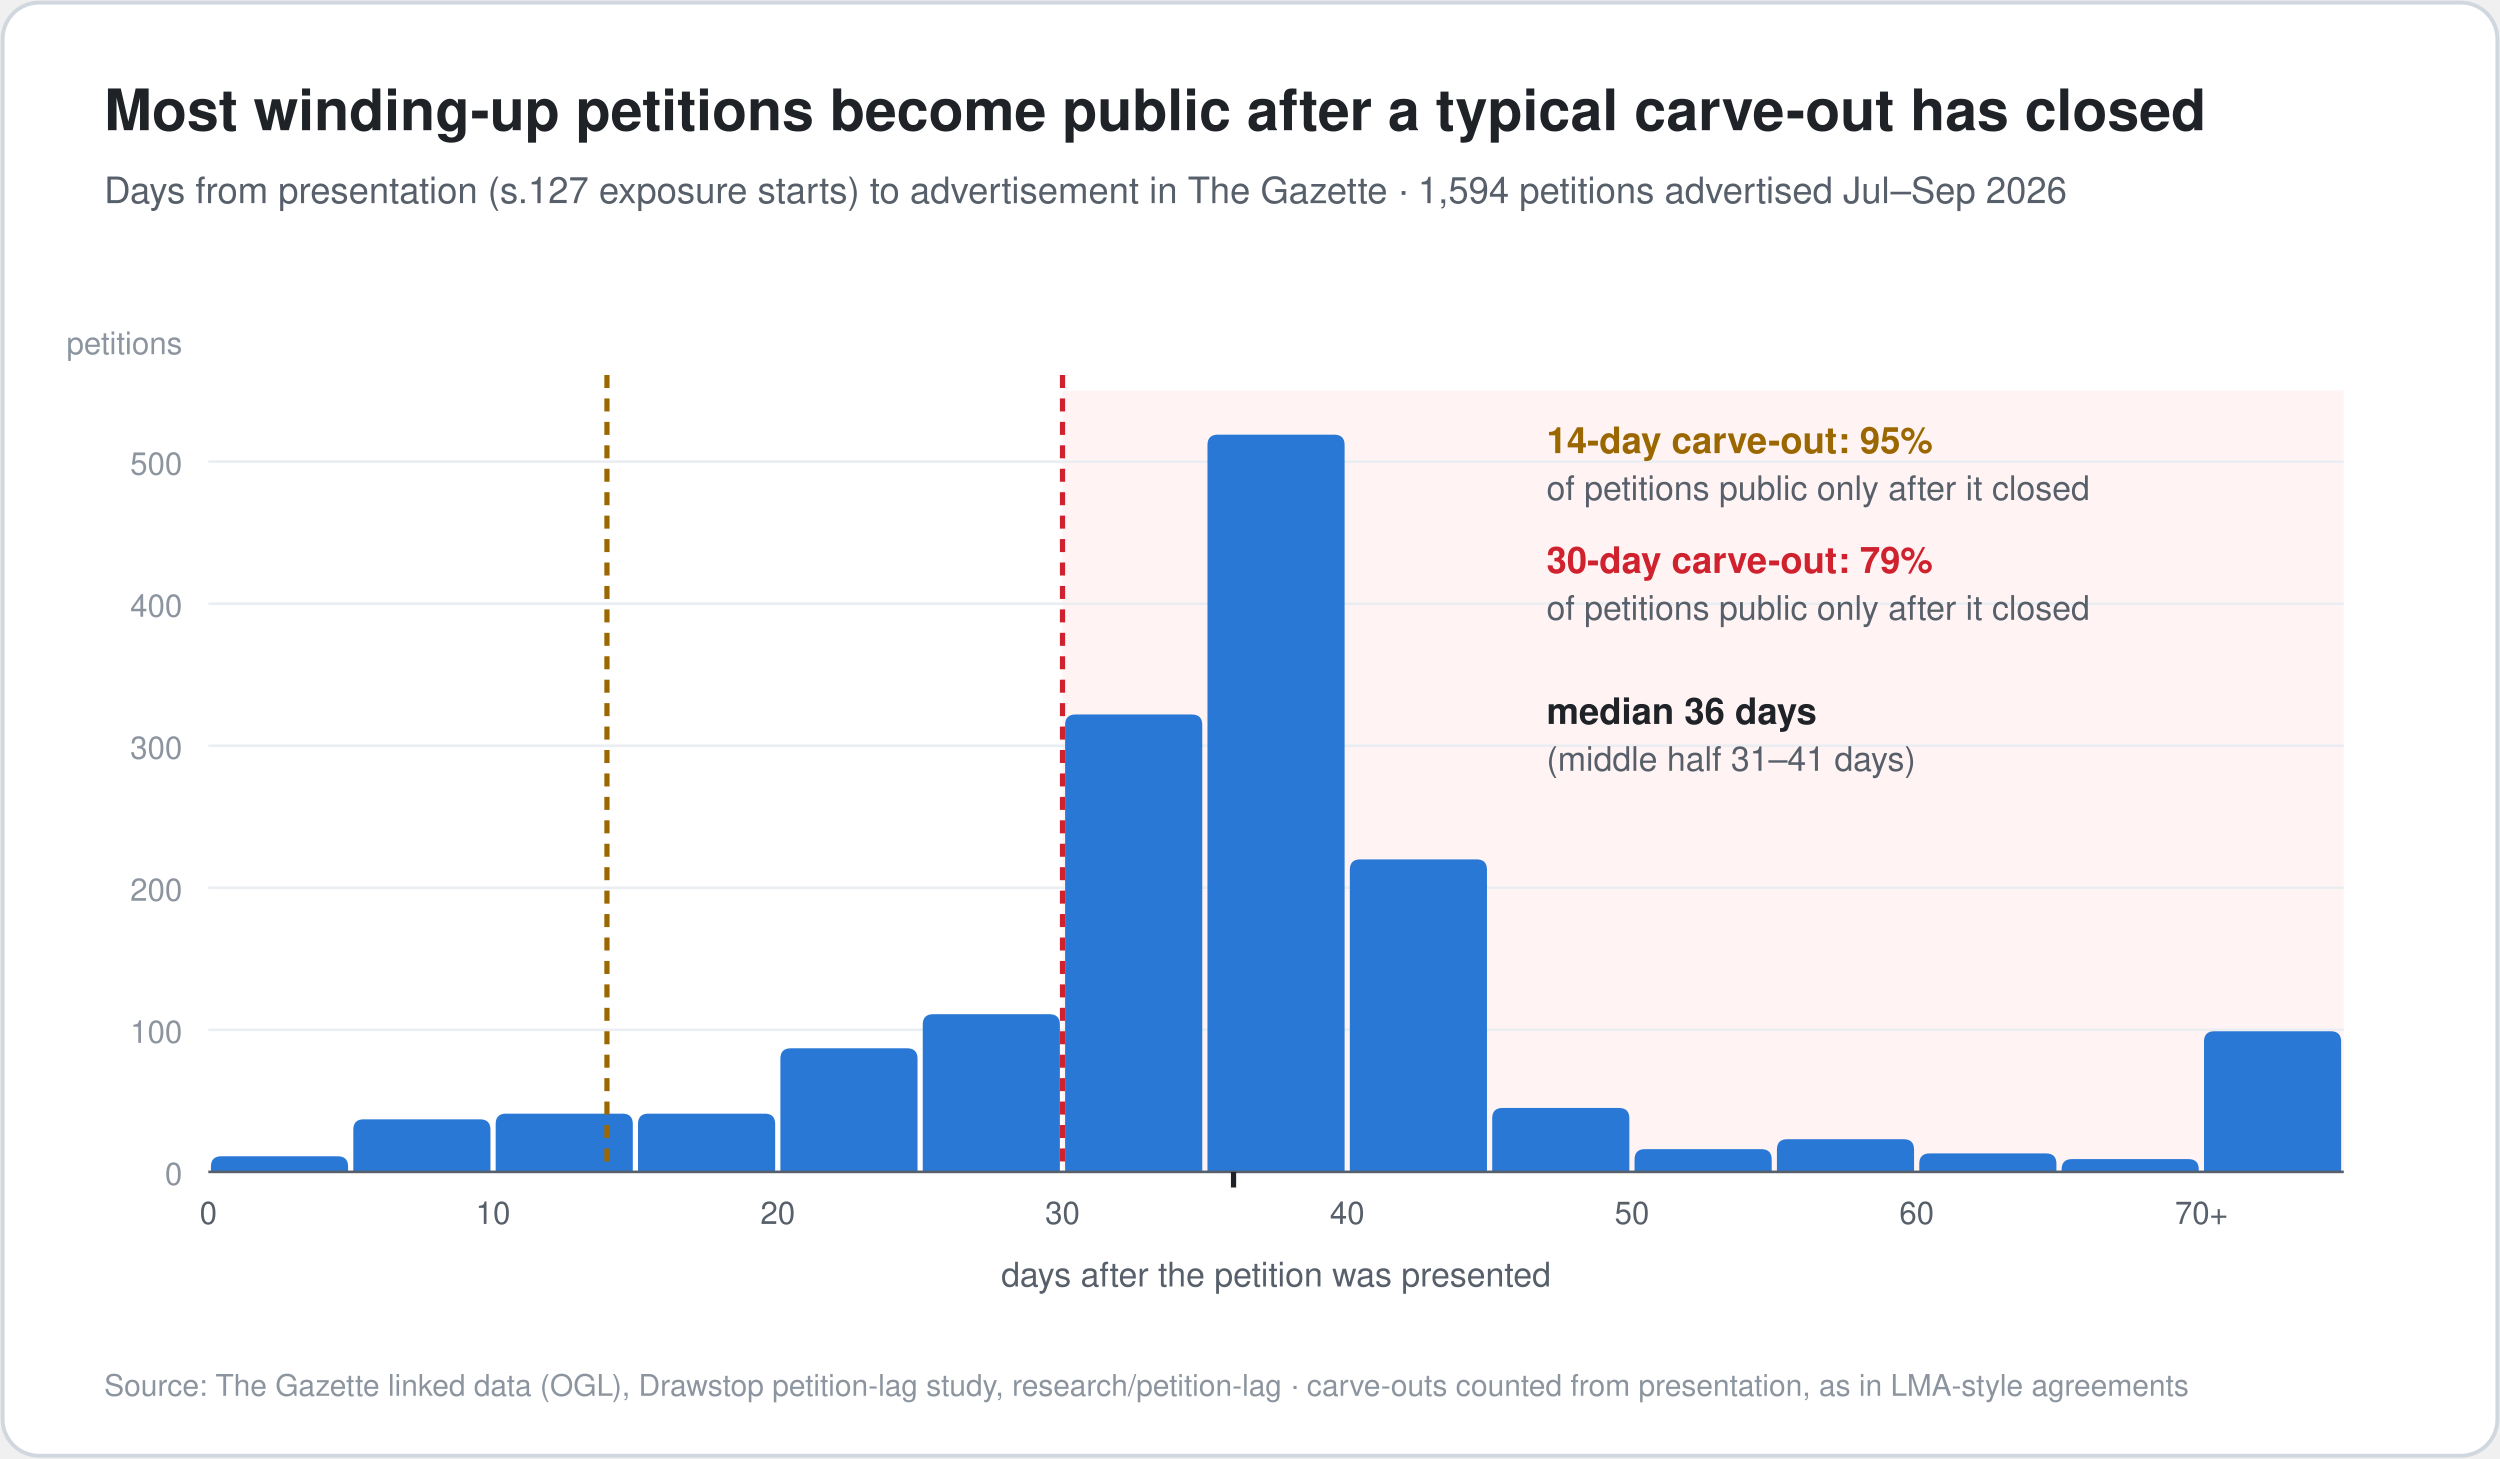
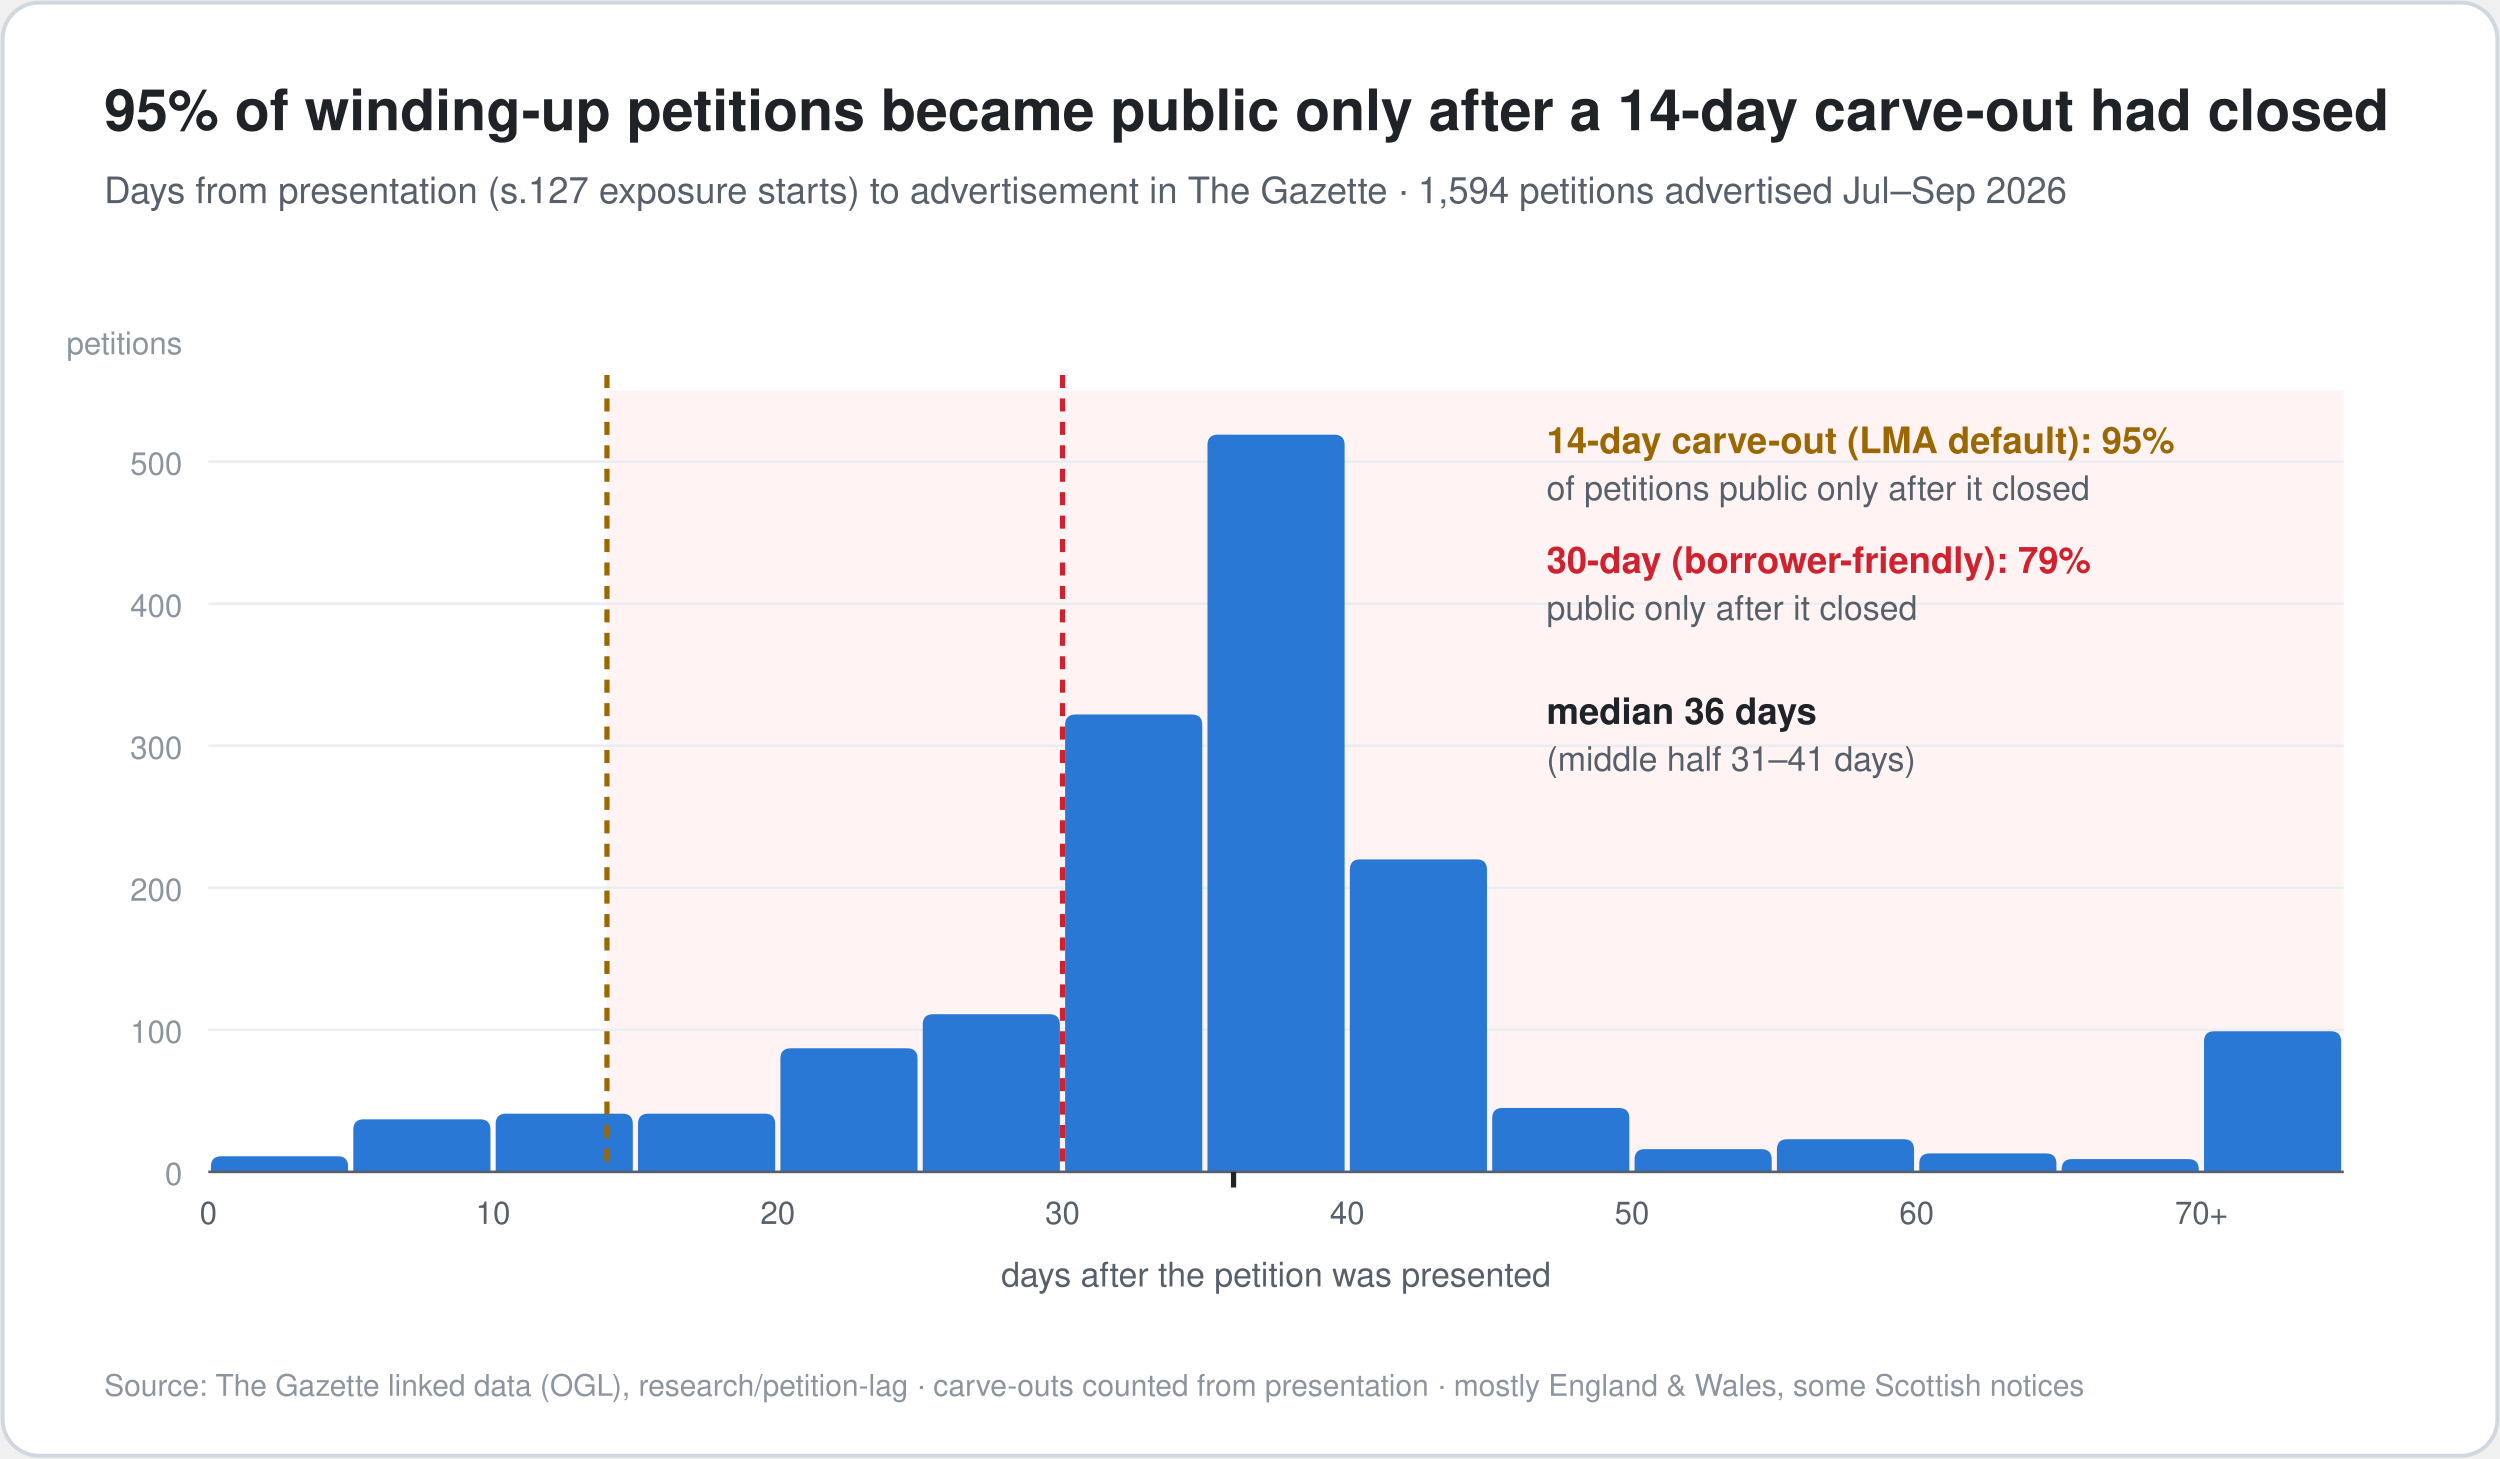
<svg xmlns="http://www.w3.org/2000/svg" width="960" height="560" viewBox="0 0 960 560" role="img" aria-label="Histogram of 1594 petitions: median 36 days from presentation to advertisement; 95% after a 14-day and 79% after a 30-day carve-out" font-family="Segoe UI, Helvetica, Arial, sans-serif">
  <rect x="1" y="1" width="958" height="558" rx="14" fill="#ffffff" stroke="#d0d7de" stroke-width="1.5" />
-   <text x="40" y="50" font-size="22" font-weight="600" fill="#1f2328">Most winding-up petitions become public after a typical carve-out has closed</text>
+   <text x="40" y="50" font-size="22" font-weight="600" fill="#1f2328">95% of winding-up petitions became public only after a 14-day carve-out had closed</text>
  <text x="40" y="78" font-size="14" font-weight="400" fill="#57606a">Days from presentation (s.127 exposure starts) to advertisement in The Gazette · 1,594 petitions advertised Jul–Sep 2026</text>
-   <rect x="408" y="150" width="492" height="300" fill="#ffebe9" opacity="0.55" />
+   <rect x="233.067" y="150" width="666.933" height="300" fill="#ffebe9" opacity="0.55" />
  <line x1="80" y1="450" x2="900" y2="450" stroke="#eaeef2" stroke-width="1" />
  <text x="70" y="455" font-size="12" font-weight="400" fill="#8c959f" text-anchor="end">0</text>
  <line x1="80" y1="395.455" x2="900" y2="395.455" stroke="#eaeef2" stroke-width="1" />
  <text x="70" y="400.455" font-size="12" font-weight="400" fill="#8c959f" text-anchor="end">100</text>
  <line x1="80" y1="340.909" x2="900" y2="340.909" stroke="#eaeef2" stroke-width="1" />
  <text x="70" y="345.909" font-size="12" font-weight="400" fill="#8c959f" text-anchor="end">200</text>
  <line x1="80" y1="286.364" x2="900" y2="286.364" stroke="#eaeef2" stroke-width="1" />
  <text x="70" y="291.364" font-size="12" font-weight="400" fill="#8c959f" text-anchor="end">300</text>
  <line x1="80" y1="231.818" x2="900" y2="231.818" stroke="#eaeef2" stroke-width="1" />
  <text x="70" y="236.818" font-size="12" font-weight="400" fill="#8c959f" text-anchor="end">400</text>
  <line x1="80" y1="177.273" x2="900" y2="177.273" stroke="#eaeef2" stroke-width="1" />
  <text x="70" y="182.273" font-size="12" font-weight="400" fill="#8c959f" text-anchor="end">500</text>
  <text x="70" y="136" font-size="12" font-weight="400" fill="#8c959f" text-anchor="end">petitions</text>
  <path d="M81,450 V448 Q81,444 85,444 H129.667 Q133.667,444 133.667,448 V450 Z" fill="#2a78d6" />
  <path d="M135.667,450 V433.818 Q135.667,429.818 139.667,429.818 H184.333 Q188.333,429.818 188.333,433.818 V450 Z" fill="#2a78d6" />
  <path d="M190.333,450 V431.636 Q190.333,427.636 194.333,427.636 H239 Q243,427.636 243,431.636 V450 Z" fill="#2a78d6" />
  <path d="M245,450 V431.636 Q245,427.636 249,427.636 H293.667 Q297.667,427.636 297.667,431.636 V450 Z" fill="#2a78d6" />
  <path d="M299.667,450 V406.545 Q299.667,402.545 303.667,402.545 H348.333 Q352.333,402.545 352.333,406.545 V450 Z" fill="#2a78d6" />
  <path d="M354.333,450 V393.455 Q354.333,389.455 358.333,389.455 H403 Q407,389.455 407,393.455 V450 Z" fill="#2a78d6" />
  <path d="M409,450 V278.364 Q409,274.364 413,274.364 H457.667 Q461.667,274.364 461.667,278.364 V450 Z" fill="#2a78d6" />
  <path d="M463.667,450 V170.909 Q463.667,166.909 467.667,166.909 H512.333 Q516.333,166.909 516.333,170.909 V450 Z" fill="#2a78d6" />
  <path d="M518.333,450 V334 Q518.333,330 522.333,330 H567 Q571,330 571,334 V450 Z" fill="#2a78d6" />
  <path d="M573,450 V429.455 Q573,425.455 577,425.455 H621.667 Q625.667,425.455 625.667,429.455 V450 Z" fill="#2a78d6" />
  <path d="M627.667,450 V445.273 Q627.667,441.273 631.667,441.273 H676.333 Q680.333,441.273 680.333,445.273 V450 Z" fill="#2a78d6" />
  <path d="M682.333,450 V441.455 Q682.333,437.455 686.333,437.455 H731 Q735,437.455 735,441.455 V450 Z" fill="#2a78d6" />
  <path d="M737,450 V446.909 Q737,442.909 741,442.909 H785.667 Q789.667,442.909 789.667,446.909 V450 Z" fill="#2a78d6" />
  <path d="M791.667,450 V449.091 Q791.667,445.091 795.667,445.091 H840.333 Q844.333,445.091 844.333,449.091 V450 Z" fill="#2a78d6" />
  <path d="M846.333,450 V400 Q846.333,396 850.333,396 H895 Q899,396 899,400 V450 Z" fill="#2a78d6" />
  <line x1="80" y1="450" x2="900" y2="450" stroke="#57606a" stroke-width="1" />
  <text x="80" y="470" font-size="12" font-weight="400" fill="#57606a" text-anchor="middle">0</text>
  <text x="189.333" y="470" font-size="12" font-weight="400" fill="#57606a" text-anchor="middle">10</text>
  <text x="298.667" y="470" font-size="12" font-weight="400" fill="#57606a" text-anchor="middle">20</text>
  <text x="408" y="470" font-size="12" font-weight="400" fill="#57606a" text-anchor="middle">30</text>
  <text x="517.333" y="470" font-size="12" font-weight="400" fill="#57606a" text-anchor="middle">40</text>
  <text x="626.667" y="470" font-size="12" font-weight="400" fill="#57606a" text-anchor="middle">50</text>
  <text x="736" y="470" font-size="12" font-weight="400" fill="#57606a" text-anchor="middle">60</text>
  <text x="845.333" y="470" font-size="12" font-weight="400" fill="#57606a" text-anchor="middle">70+</text>
  <text x="490" y="494" font-size="13" font-weight="400" fill="#57606a" text-anchor="middle">days after the petition was presented</text>
  <line x1="233.067" y1="144" x2="233.067" y2="450" stroke="#9a6700" stroke-width="2" stroke-dasharray="5 4" />
-   <text x="593.867" y="174" font-size="14" font-weight="600" fill="#9a6700">14-day carve-out: 95%</text>
+   <text x="593.867" y="174" font-size="14" font-weight="600" fill="#9a6700">14-day carve-out (LMA default): 95%</text>
  <text x="593.867" y="192" font-size="13" font-weight="400" fill="#57606a">of petitions public only after it closed</text>
  <line x1="408" y1="144" x2="408" y2="450" stroke="#cf222e" stroke-width="2" stroke-dasharray="5 4" />
-   <text x="593.867" y="220" font-size="14" font-weight="600" fill="#cf222e">30-day carve-out: 79%</text>
-   <text x="593.867" y="238" font-size="13" font-weight="400" fill="#57606a">of petitions public only after it closed</text>
+   <text x="593.867" y="220" font-size="14" font-weight="600" fill="#cf222e">30-day (borrower-friendly): 79%</text>
+   <text x="593.867" y="238" font-size="13" font-weight="400" fill="#57606a">public only after it closed</text>
  <line x1="473.68" y1="450" x2="473.68" y2="456" stroke="#1f2328" stroke-width="2" />
  <text x="593.867" y="278" font-size="14" font-weight="600" fill="#1f2328">median 36 days</text>
  <text x="593.867" y="296" font-size="13" font-weight="400" fill="#57606a">(middle half 31–41 days)</text>
-   <text x="40" y="536" font-size="11.5" font-weight="400" fill="#8c959f">Source: The Gazette linked data (OGL), Drawstop petition-lag study, research/petition-lag · carve-outs counted from presentation, as in LMA-style agreements</text>
+   <text x="40" y="536" font-size="11.5" font-weight="400" fill="#8c959f">Source: The Gazette linked data (OGL), research/petition-lag · carve-outs counted from presentation · mostly England &amp; Wales, some Scottish notices</text>
</svg>
